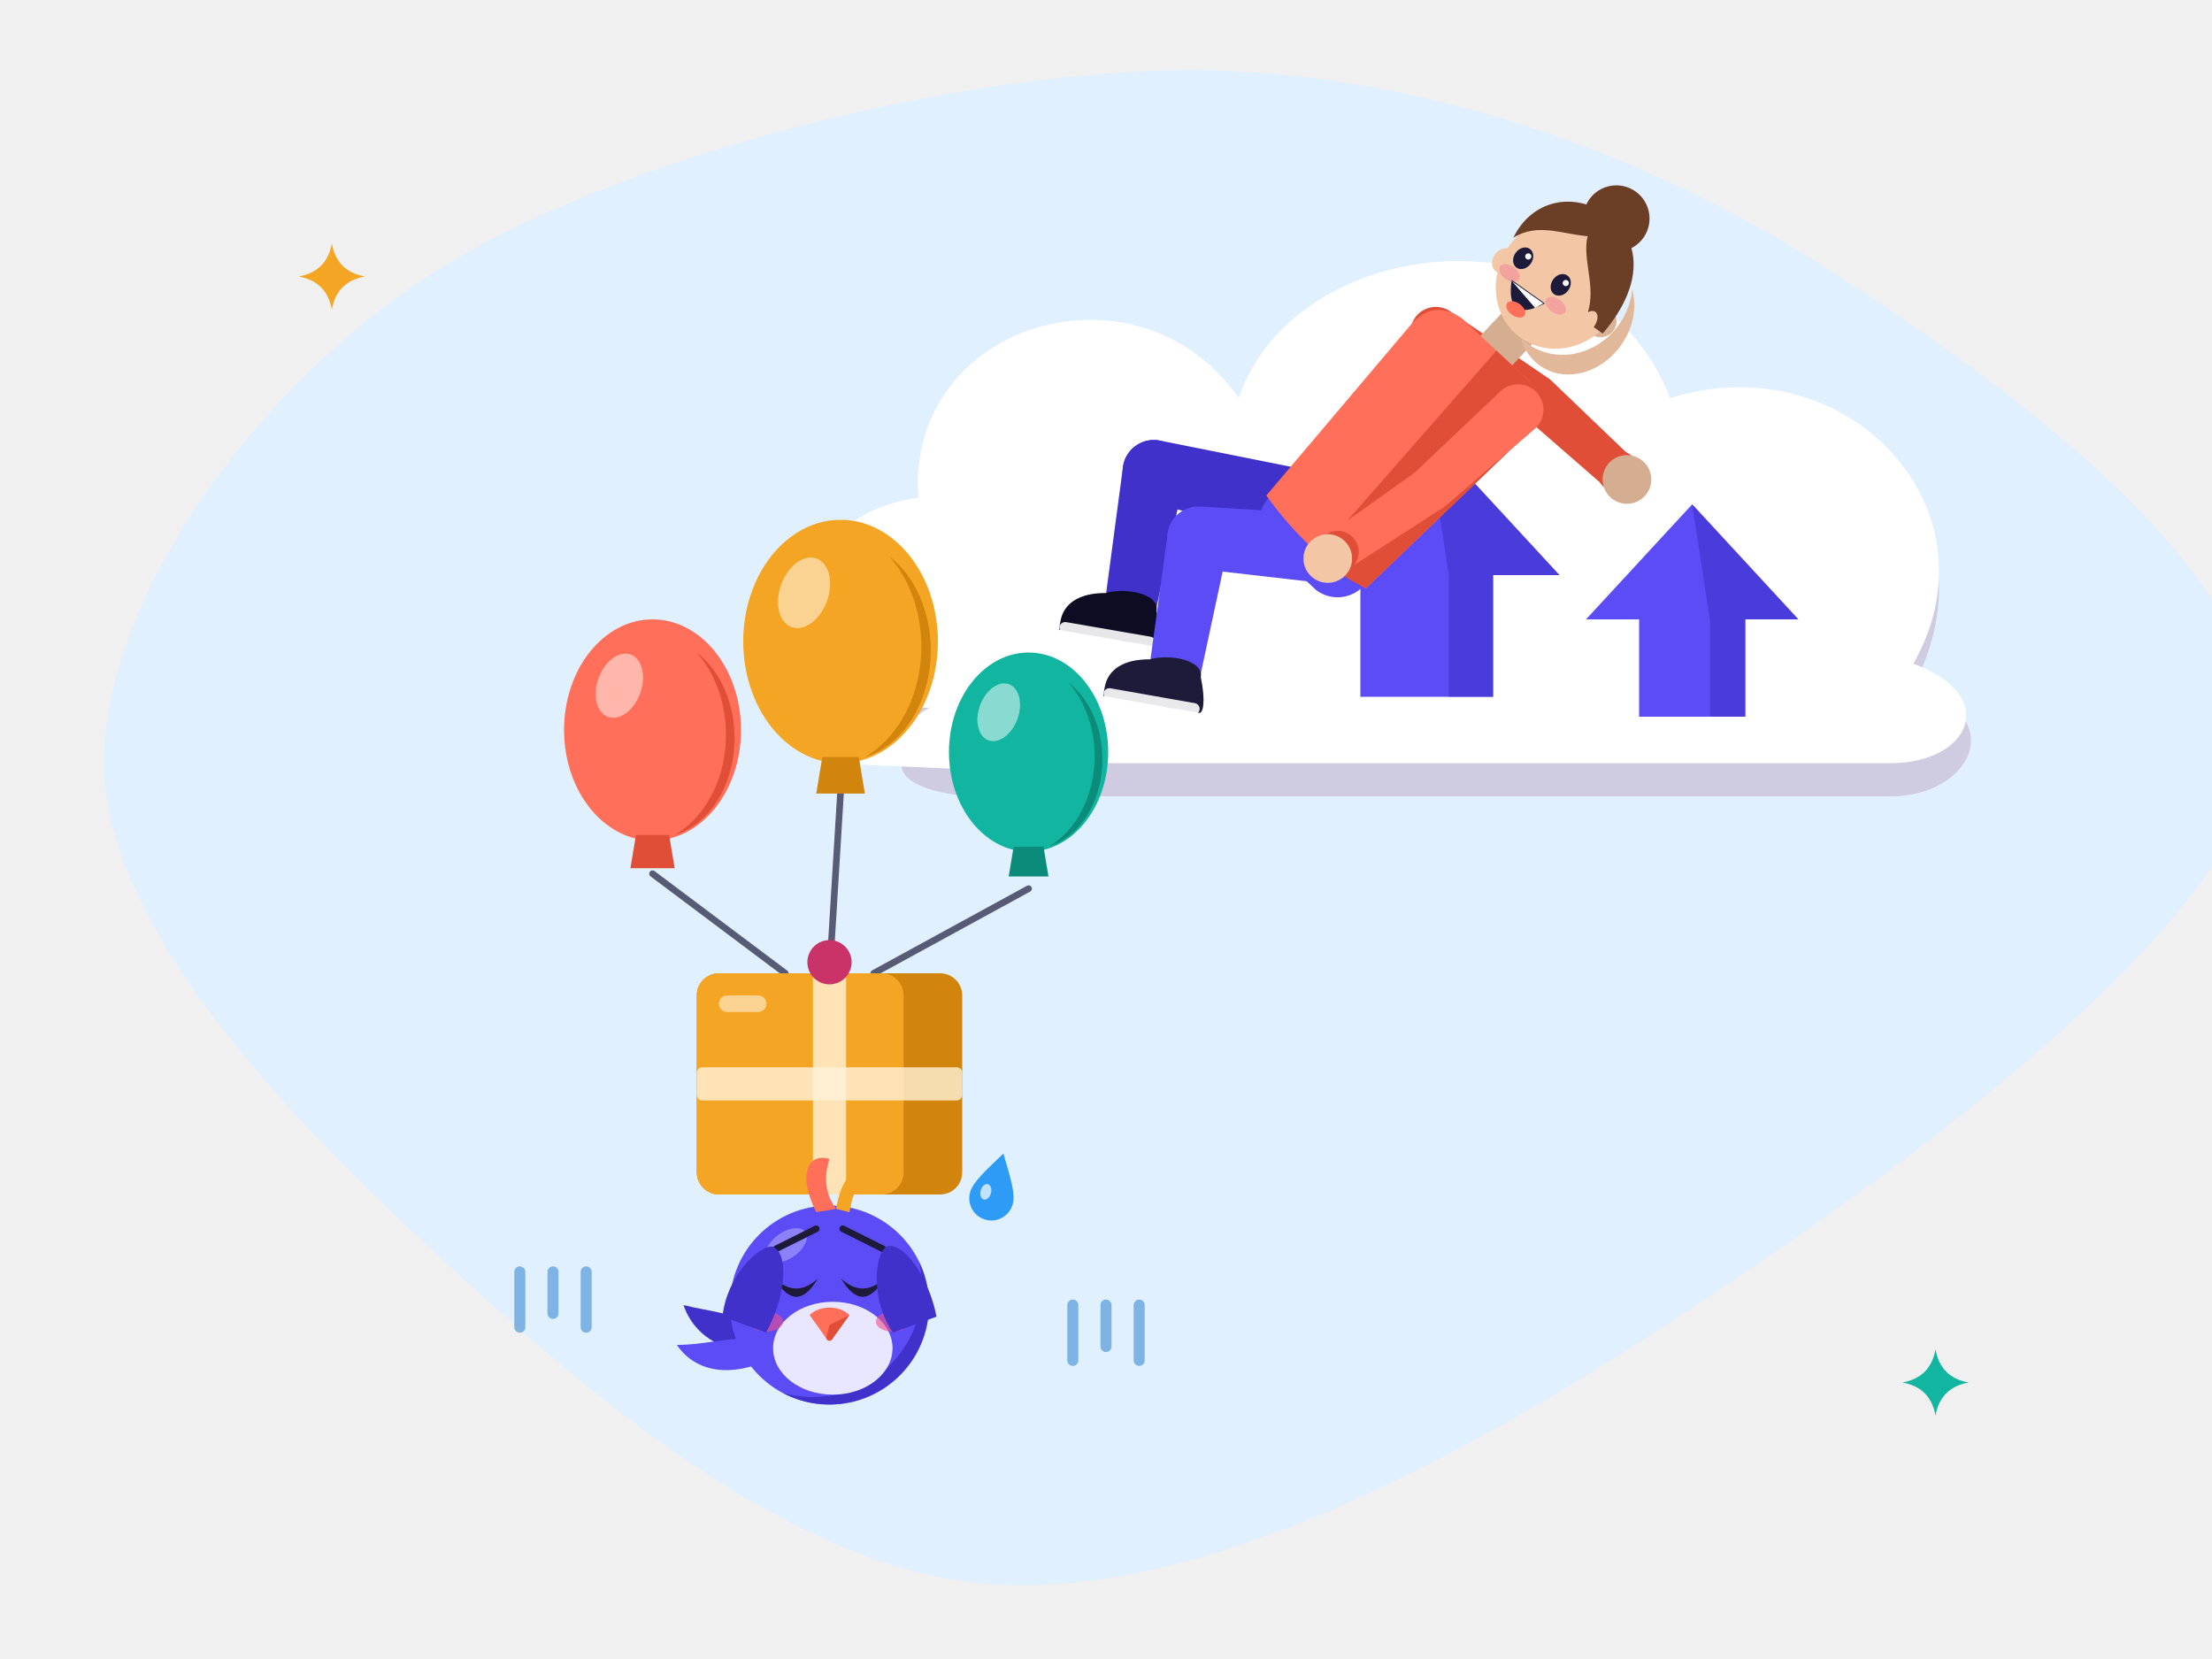
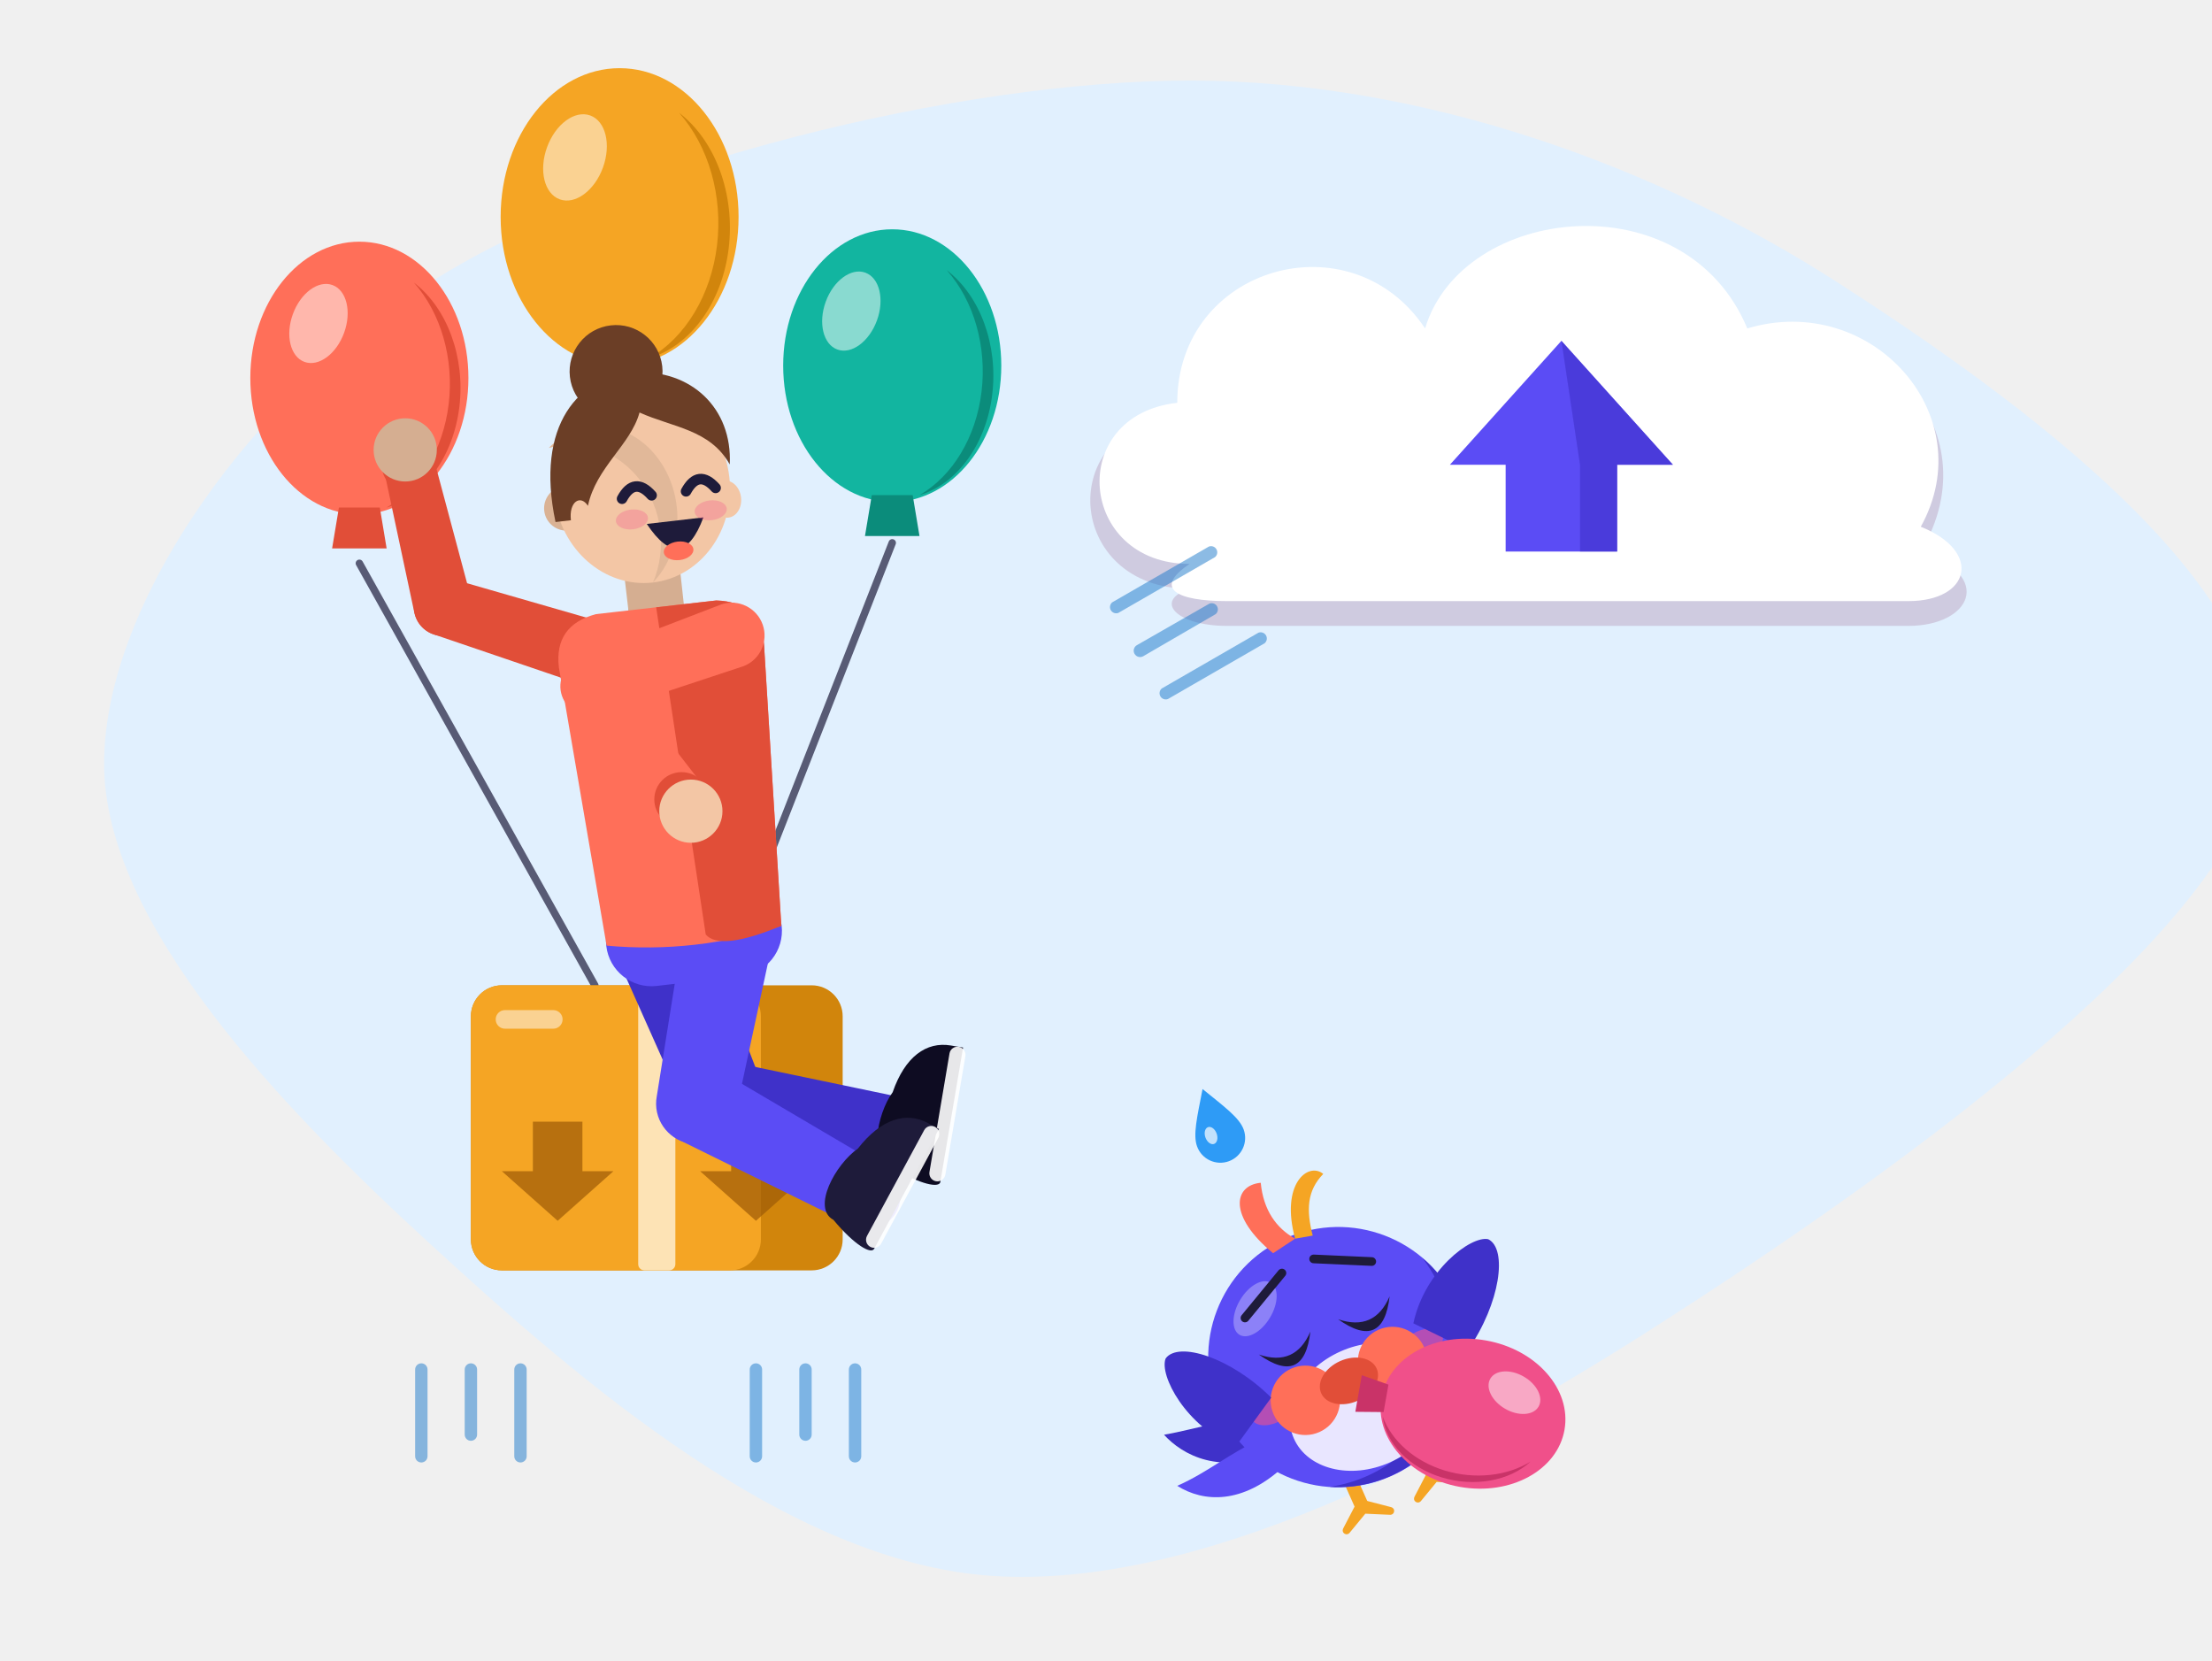
- <svg xmlns="http://www.w3.org/2000/svg" viewBox="0 0 400 300">
-   <path d="M408.4 138C403.1 169.9 338.1 215.8 299.9 240.5C261.7 265.3 216.4 289 179.4 286.5C142.4 284 104.6 250.6 77.9 225.8C51.1 201 18.7 167.1 18.8 137.6C19 108.2 45.9 69.9 78.7 49.1C111.5 28.3 173.4 12.6 215.6 12.7C257.8 12.8 299.8 28.6 331.9 49.5C364.1 70.4 413.8 106.2 408.4 138Z" fill="#E1F0FE" />
-   <path d="M60 44Q60.9 49.1 66 50Q60.9 50.9 60 56Q59.1 50.9 54 50Q59.1 49.1 60 44Z" fill="#F5A524" />
-   <path d="M350 244Q350.9 249.1 356 250Q350.9 250.9 350 256Q349.1 250.9 344 250Q349.1 249.1 350 244Z" fill="#12B5A0" />
-   <g transform="translate(258 104)">
-     <path d="M-90 30C-120 30-124-8-92-12C-94-44-52-56-34-30C-24-60 30-66 44-30C76-40 104-10 88 20C106 26 98 40 84 40L-80 40C-94 40-100 34-90 30Z" fill="#CFCBE0" />
-     <path d="M-90 24C-118 24-120-10-92-14C-94-46-52-58-34-32C-24-62 30-68 44-32C76-42 104-12 88 16C104 22 98 34 84 34L-80 34C-94 34-100 30-90 24Z" fill="#FFFFFF" />
-     <path d="M-12 22L-12 0-24 0 0-26 24 0 12 0 12 22Z" fill="#5B4CF5" />
-     <path d="M0-26L24 0 12 0 12 22 4 22 4 0Z" fill="#3F31C9" opacity="0.6" />
+ <svg xmlns="http://www.w3.org/2000/svg" viewBox="66 -5 357 268">
+   <path d="M430.5 118.5C425.8 146.5 367.7 187 333.6 208.8C299.6 230.6 259.1 251.5 226.1 249.3C193.1 247.1 159.4 217.7 135.5 195.8C111.6 173.9 82.7 144 82.8 118.1C82.9 92.1 107 58.4 136.2 40.1C165.5 21.7 220.8 7.9 258.4 8C296.1 8.1 333.6 22 362.3 40.4C390.9 58.8 435.3 90.4 430.5 118.5Z" fill="#E1F0FE" />
+   <g transform="translate(318 70)">
+     <path d="M-60 20C-80 20-82-6-62-8C-62-30-34-38-22-20C-16-40 20-44 30-20C50-26 70-6 58 14C70 18 66 26 56 26L-54 26C-62 26-66 22-60 20Z" fill="#CFCBE0" />
+     <path d="M-60 16C-78 16-80-8-62-10C-62-32-34-40-22-22C-16-42 20-46 30-22C50-28 68-8 58 10C68 14 66 22 56 22L-54 22C-62 22-66 20-60 16Z" fill="#FFFFFF" />
+     <path d="M-9 14L-9 0-18 0 0-20 18 0 9 0 9 14Z" fill="#5B4CF5" />
+     <path d="M0-20L18 0 9 0 9 14 3 14 3 0Z" fill="#3F31C9" opacity="0.6" />
  </g>
-   <g transform="translate(282.2 51) rotate(35.3) scale(0.8)">
-     <circle cx="2" cy="-19" r="7.5" fill="#6B3E26" />
+   <g opacity="0.5">
+     <path d="M246.5 93.9L262.1 84.9A1 1 0 0 0 261.1 83.2L245.5 92.2A1 1 0 0 0 246.5 93.9Z" fill="#1A78C9" />
  </g>
-   <path d="M237.4 85.2L209.9 79.7A5.6 5.6 0 0 0 207.4 90.7L234.6 97.7A6.4 6.4 0 0 0 237.4 85.2Z" fill="#3F31C9" />
-   <path d="M203.1 84.2L199.5 111.2A4.6 4.6 0 0 0 208.5 112.8L214.2 86.2A5.6 5.6 0 0 0 203.1 84.2Z" fill="#3F31C9" />
-   <g transform="translate(204 112) rotate(9.8) scale(-0.8 0.8)">
-     <path d="M-6-3C-6-7 2-7 6-5C12-4 15-1 15 3L15 5-7 5C-8 5-8 2-6-3Z" fill="#0E0C22" />
-     <rect x="-7" y="3" width="22" height="2.6" rx="1.3" fill="#FFFFFF" opacity="0.9" />
+   <g opacity="0.5">
+     <path d="M250.5 100.9L262.2 94.1A1 1 0 0 0 261.2 92.4L249.5 99.1A1 1 0 0 0 250.5 100.9Z" fill="#1A78C9" />
  </g>
-   <path d="M257.2 64L275.3 75A4.1 4.1 0 0 0 279.7 68.2L262.1 56.2A4.6 4.6 0 0 0 257.2 64Z" fill="#E14E38" />
-   <path d="M274.8 74.6L290.2 88A3.6 3.6 0 0 0 295 82.7L280.3 68.6A4.1 4.1 0 0 0 274.8 74.6Z" fill="#E14E38" />
-   <circle cx="292.6" cy="85.3" r="3.8" fill="#E14E38" />
-   <circle cx="294.2" cy="86.7" r="4.4" fill="#D5AE91" />
-   <path d="M245.2 93.3L217.2 91.6A5.6 5.6 0 0 0 216.2 102.8L244.1 106A6.4 6.4 0 0 0 245.2 93.3Z" fill="#5B4CF5" />
-   <path d="M211.2 96.2L207.5 123.2A4.6 4.6 0 0 0 216.5 124.8L222.2 98.2A5.6 5.6 0 0 0 211.2 96.2Z" fill="#5B4CF5" />
-   <g transform="translate(212 124) rotate(10) scale(-0.8 0.8)">
-     <path d="M-6-3C-6-7 2-7 6-5C12-4 15-1 15 3L15 5-7 5C-8 5-8 2-6-3Z" fill="#1E1B3A" />
-     <rect x="-7" y="3" width="22" height="2.6" rx="1.3" fill="#FFFFFF" opacity="0.9" />
+   <g opacity="0.5">
+     <path d="M254.5 107.8L270.1 98.8A1 1 0 0 0 269.1 97.1L253.5 106.1A1 1 0 0 0 254.5 107.8Z" fill="#1A78C9" />
  </g>
-   <path d="M229.3 98.6L238 106.7A6.4 6.4 0 0 0 246.7 97.4L238 89.3A6.4 6.4 0 0 0 229.3 98.6Z" fill="#5B4CF5" />
-   <path d="M270.5 69.2L278.7 60.5A3.9 3.9 0 0 0 273 55.1L264.8 63.8A3.9 3.9 0 0 0 270.5 69.2Z" fill="#D5AE91" />
-   <path d="M229 89.6L255.4 58.4Q259.5 54.1 264.4 57.6L276.8 69.2Q280.5 73.9 276.4 78.2L247 106.4Q236.3 99.9 229 89.6Z" fill="#FF6F59" />
-   <path d="M239.2 99.2L270.6 63.4L276.8 69.2Q280.5 73.9 276.4 78.2L247 106.4Q238.7 102.2 239.2 99.2Z" fill="#E14E38" />
-   <g transform="translate(282.2 51) rotate(35.3) scale(0.8)">
-     <circle cx="12.5" cy="2" r="3.6" fill="#DAB294" />
-     <ellipse cx="0" cy="0" rx="14.2" ry="15.5" fill="#F3C6A5" />
-     <path d="M14.2 -8A14.2 15.5 0 0 1 0 15.5A12 14 0 0 0 14.2 -8Z" fill="#E1B899" />
-     <ellipse cx="-13.3" cy="3.5" rx="2.4" ry="3" fill="#F3C6A5" />
-     <ellipse cx="-10" cy="0.5" rx="2.1" ry="2.6" fill="#1E1B3A" />
-     <circle cx="-9.3" cy="-0.5" r="0.7" fill="#FFFFFF" />
-     <ellipse cx="0.4" cy="0.5" rx="2.1" ry="2.6" fill="#1E1B3A" />
-     <circle cx="1.1" cy="-0.5" r="0.7" fill="#FFFFFF" />
-     <path d="M-9.3 6Q-4.7 15 -0.1 6Z" fill="#1E1B3A" />
-     <path d="M-9 6.2L-0.4 6.2L-1.3 8.1Z" fill="#FFFFFF" />
-     <ellipse cx="-4.7" cy="10.9" rx="2.4" ry="1.5" fill="#FF6F59" />
-     <ellipse cx="-10.6" cy="5" rx="2.6" ry="1.6" fill="#F0508A" opacity="0.3" />
-     <ellipse cx="2.2" cy="5" rx="2.6" ry="1.6" fill="#F0508A" opacity="0.3" />
-     <g transform="scale(-1 1)">
-       <path d="M-14.5 4C-16-12-8-19 1-18.5C10-18 16-11 14.5-2C12-8 6-9 1-12C-1-7-7-4-9 2C-10 0-12 1-12 4Z" fill="#6B3E26" />
-     </g>
-   </g>
-   <path d="M271.4 70.7L256 85.3A4.1 4.1 0 0 0 261.5 91.4L277.6 77.5A4.6 4.6 0 0 0 271.4 70.7Z" fill="#FF6F59" />
-   <path d="M256.5 85L239.9 96.8A3.6 3.6 0 0 0 243.9 102.8L261.1 91.7A4.1 4.1 0 0 0 256.5 85Z" fill="#FF6F59" />
-   <circle cx="241.9" cy="99.8" r="3.8" fill="#E14E38" />
-   <circle cx="240.1" cy="101" r="4.4" fill="#F3C6A5" />
-   <g transform="translate(306 112) scale(0.8)">
-     <path d="M-12 22L-12 0-24 0 0-26 24 0 12 0 12 22Z" fill="#5B4CF5" />
-     <path d="M0-26L24 0 12 0 12 22 4 22 4 0Z" fill="#3F31C9" opacity="0.6" />
-   </g>
-   <path d="M150 138C150 132 160 130 168 134C178 130 196 132 194 140Z" fill="#FFFFFF" />
-   <path d="M118 158 L142 176" fill="none" stroke="#1E1B3A" stroke-width="1.2" stroke-linecap="round" stroke-linejoin="round" opacity="0.7" />
-   <g transform="translate(118 132)">
+   <path d="M124 85.9 L162 154" fill="none" stroke="#1E1B3A" stroke-width="1.2" stroke-linecap="round" stroke-linejoin="round" opacity="0.7" />
+   <g transform="translate(124 56) scale(1.1)">
    <ellipse cx="0" cy="0" rx="16" ry="20" fill="#FF6F59" />
    <path d="M8-14A16 20 0 0 1 4 19A14 18 0 0 0 8-14Z" fill="#E14E38" />
    <ellipse cx="-6" cy="-8" rx="4" ry="6" fill="#FFFFFF" opacity="0.5" transform="rotate(20 -6 -8)" />
    <path d="M-3 19L3 19 4 25-4 25Z" fill="#E14E38" />
  </g>
-   <path d="M152 143.3 L150 176" fill="none" stroke="#1E1B3A" stroke-width="1.2" stroke-linecap="round" stroke-linejoin="round" opacity="0.7" />
-   <g transform="translate(152 116) scale(1.1)">
+   <path d="M166 61.2 L172 154" fill="none" stroke="#1E1B3A" stroke-width="1.2" stroke-linecap="round" stroke-linejoin="round" opacity="0.7" />
+   <g transform="translate(166 30) scale(1.2)">
    <ellipse cx="0" cy="0" rx="16" ry="20" fill="#F5A524" />
    <path d="M8-14A16 20 0 0 1 4 19A14 18 0 0 0 8-14Z" fill="#D1850C" />
    <ellipse cx="-6" cy="-8" rx="4" ry="6" fill="#FFFFFF" opacity="0.5" transform="rotate(20 -6 -8)" />
    <path d="M-3 19L3 19 4 25-4 25Z" fill="#D1850C" />
  </g>
-   <path d="M186 160.7 L158 176" fill="none" stroke="#1E1B3A" stroke-width="1.2" stroke-linecap="round" stroke-linejoin="round" opacity="0.7" />
-   <g transform="translate(186 136) scale(0.9)">
+   <path d="M210 82.6 L182 154" fill="none" stroke="#1E1B3A" stroke-width="1.2" stroke-linecap="round" stroke-linejoin="round" opacity="0.7" />
+   <g transform="translate(210 54) scale(1.1)">
    <ellipse cx="0" cy="0" rx="16" ry="20" fill="#12B5A0" />
    <path d="M8-14A16 20 0 0 1 4 19A14 18 0 0 0 8-14Z" fill="#0B8C7B" />
    <ellipse cx="-6" cy="-8" rx="4" ry="6" fill="#FFFFFF" opacity="0.5" transform="rotate(20 -6 -8)" />
    <path d="M-3 19L3 19 4 25-4 25Z" fill="#0B8C7B" />
  </g>
-   <rect x="126" y="176" width="48" height="40" rx="4" fill="#D1850C" />
-   <rect x="126" y="176" width="37.4" height="40" rx="4" fill="#F5A524" />
-   <rect x="130" y="180" width="8.6" height="3" rx="1.5" fill="#FFFFFF" opacity="0.5" />
-   <rect x="147" y="176" width="6" height="40" rx="1" fill="#FFF2D9" opacity="0.8" />
-   <rect x="126" y="193" width="48" height="6" rx="1" fill="#FFF2D9" opacity="0.8" />
-   <circle cx="150" cy="174" r="4" fill="#C93368" />
-   <g transform="translate(150 236) scale(0.6)">
+   <rect x="142" y="154" width="60" height="46" rx="5" fill="#D1850C" />
+   <rect x="142" y="154" width="46.8" height="46" rx="5" fill="#F5A524" />
+   <rect x="146" y="158" width="10.8" height="3" rx="1.5" fill="#FFFFFF" opacity="0.5" />
+   <rect x="169" y="154" width="6" height="46" rx="1" fill="#FFF2D9" opacity="0.8" />
+   <g transform="translate(156 182)">
+     <path d="M-4-6L-4 2-9 2 0 10 9 2 4 2 4-6Z" fill="#9C5A06" opacity="0.7" />
+   </g>
+   <g transform="translate(188 182)">
+     <path d="M-4-6L-4 2-9 2 0 10 9 2 4 2 4-6Z" fill="#9C5A06" opacity="0.7" />
+   </g>
+   <g transform="translate(169.6 73.6) rotate(-6.6) scale(1)">
+     <circle cx="-2" cy="-19" r="7.5" fill="#6B3E26" />
+   </g>
+   <path d="M163.9 145.7L177.1 175.3A6.5 6.5 0 0 0 189.1 170.3L177.5 140.1A7.3 7.3 0 0 0 163.9 145.7Z" fill="#3F31C9" />
+   <path d="M182 179.2L213.1 183.2A5.3 5.3 0 0 0 214.9 172.8L184.2 166.4A6.5 6.5 0 0 0 182 179.2Z" fill="#3F31C9" />
+   <g transform="translate(214 178) rotate(-80.4) scale(1 1)">
+     <path d="M-6-3C-6-7 2-7 6-5C12-4 15-1 15 3L15 5-7 5C-8 5-8 2-6-3Z" fill="#0E0C22" />
+     <rect x="-7" y="3" width="22" height="2.6" rx="1.3" fill="#FFFFFF" opacity="0.9" />
+   </g>
+   <path d="M162.5 95.2L138.9 88.4A4.7 4.7 0 0 0 136.1 97.4L159.3 105.3A5.3 5.3 0 0 0 162.5 95.2Z" fill="#E14E38" />
+   <path d="M142.1 91.8L136 69A4.1 4.1 0 0 0 128 71L132.9 94A4.7 4.7 0 0 0 142.1 91.8Z" fill="#E14E38" />
+   <circle cx="132" cy="70" r="4.4" fill="#E14E38" />
+   <circle cx="131.4" cy="67.6" r="5.1" fill="#D5AE91" />
+   <path d="M177.1 140L172 171.9A6.5 6.5 0 0 0 184.8 174.3L191.6 142.7A7.3 7.3 0 0 0 177.1 140Z" fill="#5B4CF5" />
+   <path d="M175.3 178.8L203.5 192.7A5.3 5.3 0 0 0 208.5 183.3L181.5 167.4A6.5 6.5 0 0 0 175.3 178.8Z" fill="#5B4CF5" />
+   <g transform="translate(206 188) rotate(-61.6) scale(1 1)">
+     <path d="M-6-3C-6-7 2-7 6-5C12-4 15-1 15 3L15 5-7 5C-8 5-8 2-6-3Z" fill="#1E1B3A" />
+     <rect x="-7" y="3" width="22" height="2.6" rx="1.3" fill="#FFFFFF" opacity="0.9" />
+   </g>
+   <path d="M172 154.1L185.7 152.5A7.3 7.3 0 0 0 184 137.9L170.3 139.5A7.3 7.3 0 0 0 172 154.1Z" fill="#5B4CF5" />
+   <path d="M176.9 97.4L175.4 83.7A4.5 4.5 0 0 0 166.4 84.8L168 98.4A4.5 4.5 0 0 0 176.9 97.4Z" fill="#D5AE91" />
+   <path d="M163.9 147.6L156.2 102.7Q155.4 95.9 162.2 94.1L181.6 91.9Q188.6 92.1 189.3 98.9L192.1 144.4Q178.3 148.9 163.9 147.6Z" fill="#FF6F59" />
+   <path d="M179.9 145.8L171.9 93L181.6 91.9Q188.6 92.1 189.3 98.9L192.1 144.4Q182.2 148.5 179.9 145.8Z" fill="#E14E38" />
+   <g transform="translate(169.6 73.6) rotate(-6.6) scale(1)">
+     <circle cx="-12.5" cy="2" r="3.6" fill="#DAB294" />
+     <ellipse cx="0" cy="0" rx="14.2" ry="15.5" fill="#F3C6A5" />
+     <path d="M-14.2 -8A14.2 15.5 0 0 1 0 15.5A12 14 0 0 0 -14.2 -8Z" fill="#E1B899" />
+     <ellipse cx="13.3" cy="3.5" rx="2.4" ry="3" fill="#F3C6A5" />
+     <path d="M-3.4 1.5Q-1 -1.9 1.4 1.5" fill="none" stroke="#1E1B3A" stroke-width="1.7" stroke-linecap="round" stroke-linejoin="round" />
+     <path d="M7 1.5Q9.4 -1.9 11.8 1.5" fill="none" stroke="#1E1B3A" stroke-width="1.7" stroke-linecap="round" stroke-linejoin="round" />
+     <path d="M0.1 6Q4.7 15 9.3 6Z" fill="#1E1B3A" />
+     <ellipse cx="4.7" cy="10.9" rx="2.4" ry="1.5" fill="#FF6F59" />
+     <ellipse cx="-2.2" cy="5" rx="2.6" ry="1.6" fill="#F0508A" opacity="0.3" />
+     <ellipse cx="10.6" cy="5" rx="2.6" ry="1.6" fill="#F0508A" opacity="0.3" />
+     <g transform="scale(1 1)">
+       <path d="M-14.5 4C-16-12-8-19 1-18.5C10-18 16-11 14.5-2C12-8 6-9 1-12C-1-7-7-4-9 2C-10 0-12 1-12 4Z" fill="#6B3E26" />
+     </g>
+   </g>
+   <path d="M182.5 92.5L159.6 101.3A4.7 4.7 0 0 0 162.7 110.2L186 102.5A5.3 5.3 0 0 0 182.5 92.5Z" fill="#FF6F59" />
+   <path d="M157.5 108.7L172.8 126.6A4.1 4.1 0 0 0 179.2 121.4L164.8 102.8A4.7 4.7 0 0 0 157.5 108.7Z" fill="#FF6F59" />
+   <circle cx="176" cy="124" r="4.4" fill="#E14E38" />
+   <circle cx="177.5" cy="125.9" r="5.1" fill="#F3C6A5" />
+   <g opacity="0.5">
+     <path d="M149 216L149 230A1 1 0 0 0 151 230L151 216A1 1 0 0 0 149 216Z" fill="#1A78C9" />
+   </g>
+   <g opacity="0.5">
+     <path d="M141 216L141 226.5A1 1 0 0 0 143 226.5L143 216A1 1 0 0 0 141 216Z" fill="#1A78C9" />
+   </g>
+   <g opacity="0.5">
+     <path d="M133 216L133 230A1 1 0 0 0 135 230L135 216A1 1 0 0 0 133 216Z" fill="#1A78C9" />
+   </g>
+   <g opacity="0.5">
+     <path d="M203 216L203 230A1 1 0 0 0 205 230L205 216A1 1 0 0 0 203 216Z" fill="#1A78C9" />
+   </g>
+   <g opacity="0.5">
+     <path d="M195 216L195 226.5A1 1 0 0 0 197 226.5L197 216A1 1 0 0 0 195 216Z" fill="#1A78C9" />
+   </g>
+   <g opacity="0.5">
+     <path d="M187 216L187 230A1 1 0 0 0 189 230L189 216A1 1 0 0 0 187 216Z" fill="#1A78C9" />
+   </g>
+   <g transform="translate(282 214) rotate(-24) scale(0.7)">
    <path d="M-22 14C-36 14-42 6-44 0C-36 2-30 2-24 6Z" fill="#3F31C9" />
    <path d="M-22 18C-34 22-42 18-46 12C-38 12-32 10-24 10Z" fill="#5B4CF5" />
+     <g transform="translate(-9 25)">
+       <rect x="-1.6" y="0" width="3.2" height="10" rx="1.6" fill="#F5A524" />
+       <path d="M-1.6 8L-6 11.5C-7 12.3-6 13.6-5 13L0 10.5 5 13C6 13.6 7 12.3 6 11.5L1.6 8Z" fill="#F5A524" />
+     </g>
+     <g transform="translate(9 25)">
+       <rect x="-1.6" y="0" width="3.2" height="10" rx="1.6" fill="#F5A524" />
+       <path d="M-1.6 8L-6 11.5C-7 12.3-6 13.6-5 13L0 10.5 5 13C6 13.6 7 12.3 6 11.5L1.6 8Z" fill="#F5A524" />
+     </g>
    <circle cx="0" cy="0" r="30" fill="#5B4CF5" />
    <path d="M27 -13A30 30 0 0 1-14 26.5A33 33 0 0 0 27-13Z" fill="#3F31C9" />
    <ellipse cx="1" cy="13" rx="18" ry="14" fill="#E9E6FF" />
    <ellipse cx="-13" cy="-18" rx="7" ry="4" fill="#FFFFFF" opacity="0.3" transform="rotate(-35 -13 -18)" />
    <path d="M-4-28C-10-40-6-46 0-44C-2-38-1-33 2-29Z" fill="#FF6F59" />
    <path d="M2-29C4-42 12-44 14-40C9-38 7-34 6-28Z" fill="#F5A524" />
    <path d="M-16.5 -8Q-10 3 -3.5 -8Q-10 -2 -16.5 -8Z" fill="#1E1B3A" />
    <path d="M3.5 -8Q10 3 16.5 -8Q10 -2 3.5 -8Z" fill="#1E1B3A" />
    <path d="M-16 -17L-4 -23" fill="none" stroke="#1E1B3A" stroke-width="2" stroke-linecap="round" stroke-linejoin="round" />
    <path d="M4 -23L16 -17" fill="none" stroke="#1E1B3A" stroke-width="2" stroke-linecap="round" stroke-linejoin="round" />
    <ellipse cx="-19" cy="5" rx="5" ry="3" fill="#F0508A" opacity="0.6" />
    <ellipse cx="19" cy="5" rx="5" ry="3" fill="#F0508A" opacity="0.6" />
-     <path d="M-6 3C-3 0 3 0 6 3L1 10C0.5 11-0.5 11-1 10Z" fill="#FF6F59" />
-     <path d="M0 6L6 3L1 10C0.5 11-0.5 11-1 10Z" fill="#E14E38" />
-     <g transform="translate(-25 4) rotate(290)">
+     <circle cx="-11" cy="6" r="8" fill="#FF6F59" />
+     <circle cx="11" cy="6" r="8" fill="#FF6F59" />
+     <ellipse cx="0" cy="6" rx="7" ry="5" fill="#E14E38" />
+     <g transform="translate(-25 4) rotate(240)">
      <path d="M-2-7C10-10 22-4 23 0C23 5 11 9-2 7Z" fill="#3F31C9" />
    </g>
-     <g transform="translate(25 4) rotate(-110)">
+     <g transform="translate(25 4) rotate(-40)">
      <path d="M-2-7C10-10 22-4 23 0C23 5 11 9-2 7Z" fill="#3F31C9" />
    </g>
  </g>
-   <g transform="translate(180 214) rotate(15) scale(0.8)">
+   <g transform="translate(286 220) rotate(100) scale(0.75)">
+     <g transform="translate(0 -24)">
+       <ellipse cx="0" cy="0" rx="16" ry="20" fill="#F0508A" />
+       <path d="M8-14A16 20 0 0 1 4 19A14 18 0 0 0 8-14Z" fill="#C93368" />
+       <ellipse cx="-6" cy="-8" rx="4" ry="6" fill="#FFFFFF" opacity="0.5" transform="rotate(20 -6 -8)" />
+       <path d="M-3 19L3 19 4 25-4 25Z" fill="#C93368" />
+     </g>
+   </g>
+   <g transform="translate(262 176) rotate(-20) scale(0.8)">
    <path d="M0-7C3-2 5 1 5 3.5A5 5 0 0 1-5 3.5C-5 1-3-2 0-7Z" fill="#2E9BF6" />
    <ellipse cx="-1.6" cy="2.4" rx="1.2" ry="1.8" fill="#FFFFFF" opacity="0.7" />
  </g>
-   <g opacity="0.5">
-     <path d="M105 230L105 240A1 1 0 0 0 107 240L107 230A1 1 0 0 0 105 230Z" fill="#1A78C9" />
-   </g>
-   <g opacity="0.5">
-     <path d="M99 230L99 237.5A1 1 0 0 0 101 237.5L101 230A1 1 0 0 0 99 230Z" fill="#1A78C9" />
-   </g>
-   <g opacity="0.5">
-     <path d="M93 230L93 240A1 1 0 0 0 95 240L95 230A1 1 0 0 0 93 230Z" fill="#1A78C9" />
-   </g>
-   <g opacity="0.5">
-     <path d="M205 236L205 246A1 1 0 0 0 207 246L207 236A1 1 0 0 0 205 236Z" fill="#1A78C9" />
-   </g>
-   <g opacity="0.5">
-     <path d="M199 236L199 243.5A1 1 0 0 0 201 243.5L201 236A1 1 0 0 0 199 236Z" fill="#1A78C9" />
-   </g>
-   <g opacity="0.5">
-     <path d="M193 236L193 246A1 1 0 0 0 195 246L195 236A1 1 0 0 0 193 236Z" fill="#1A78C9" />
-   </g>
</svg>
